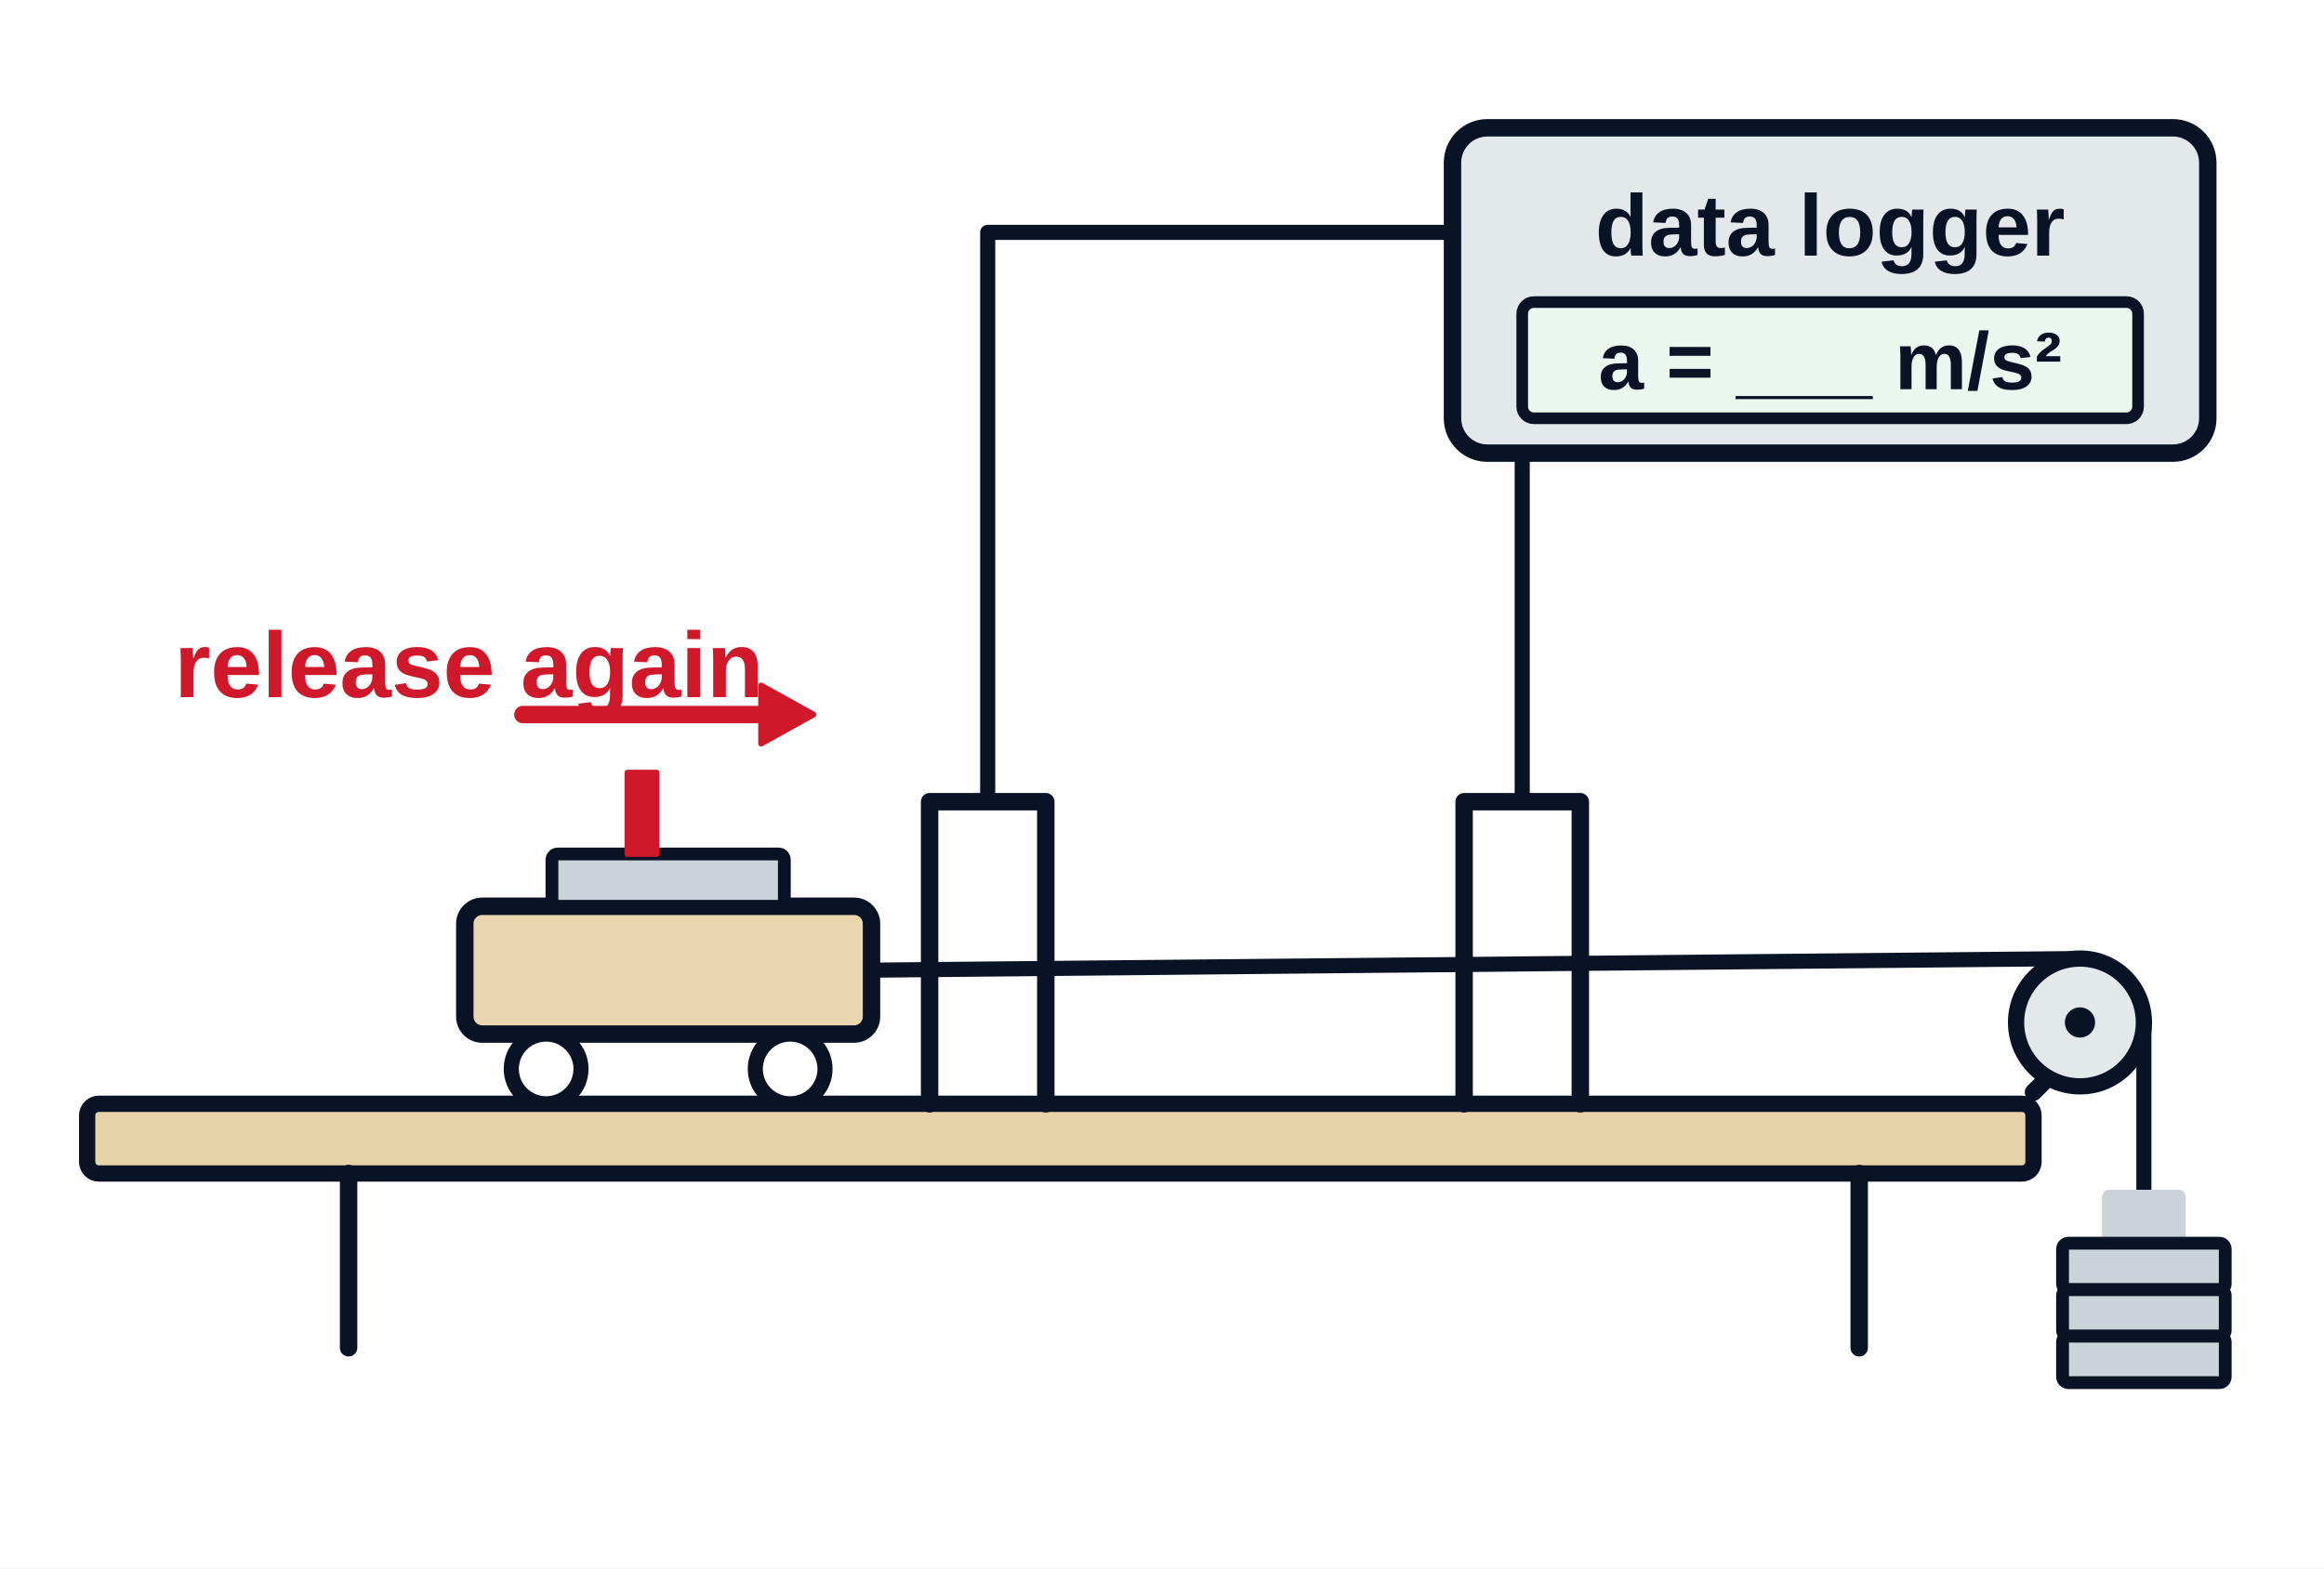
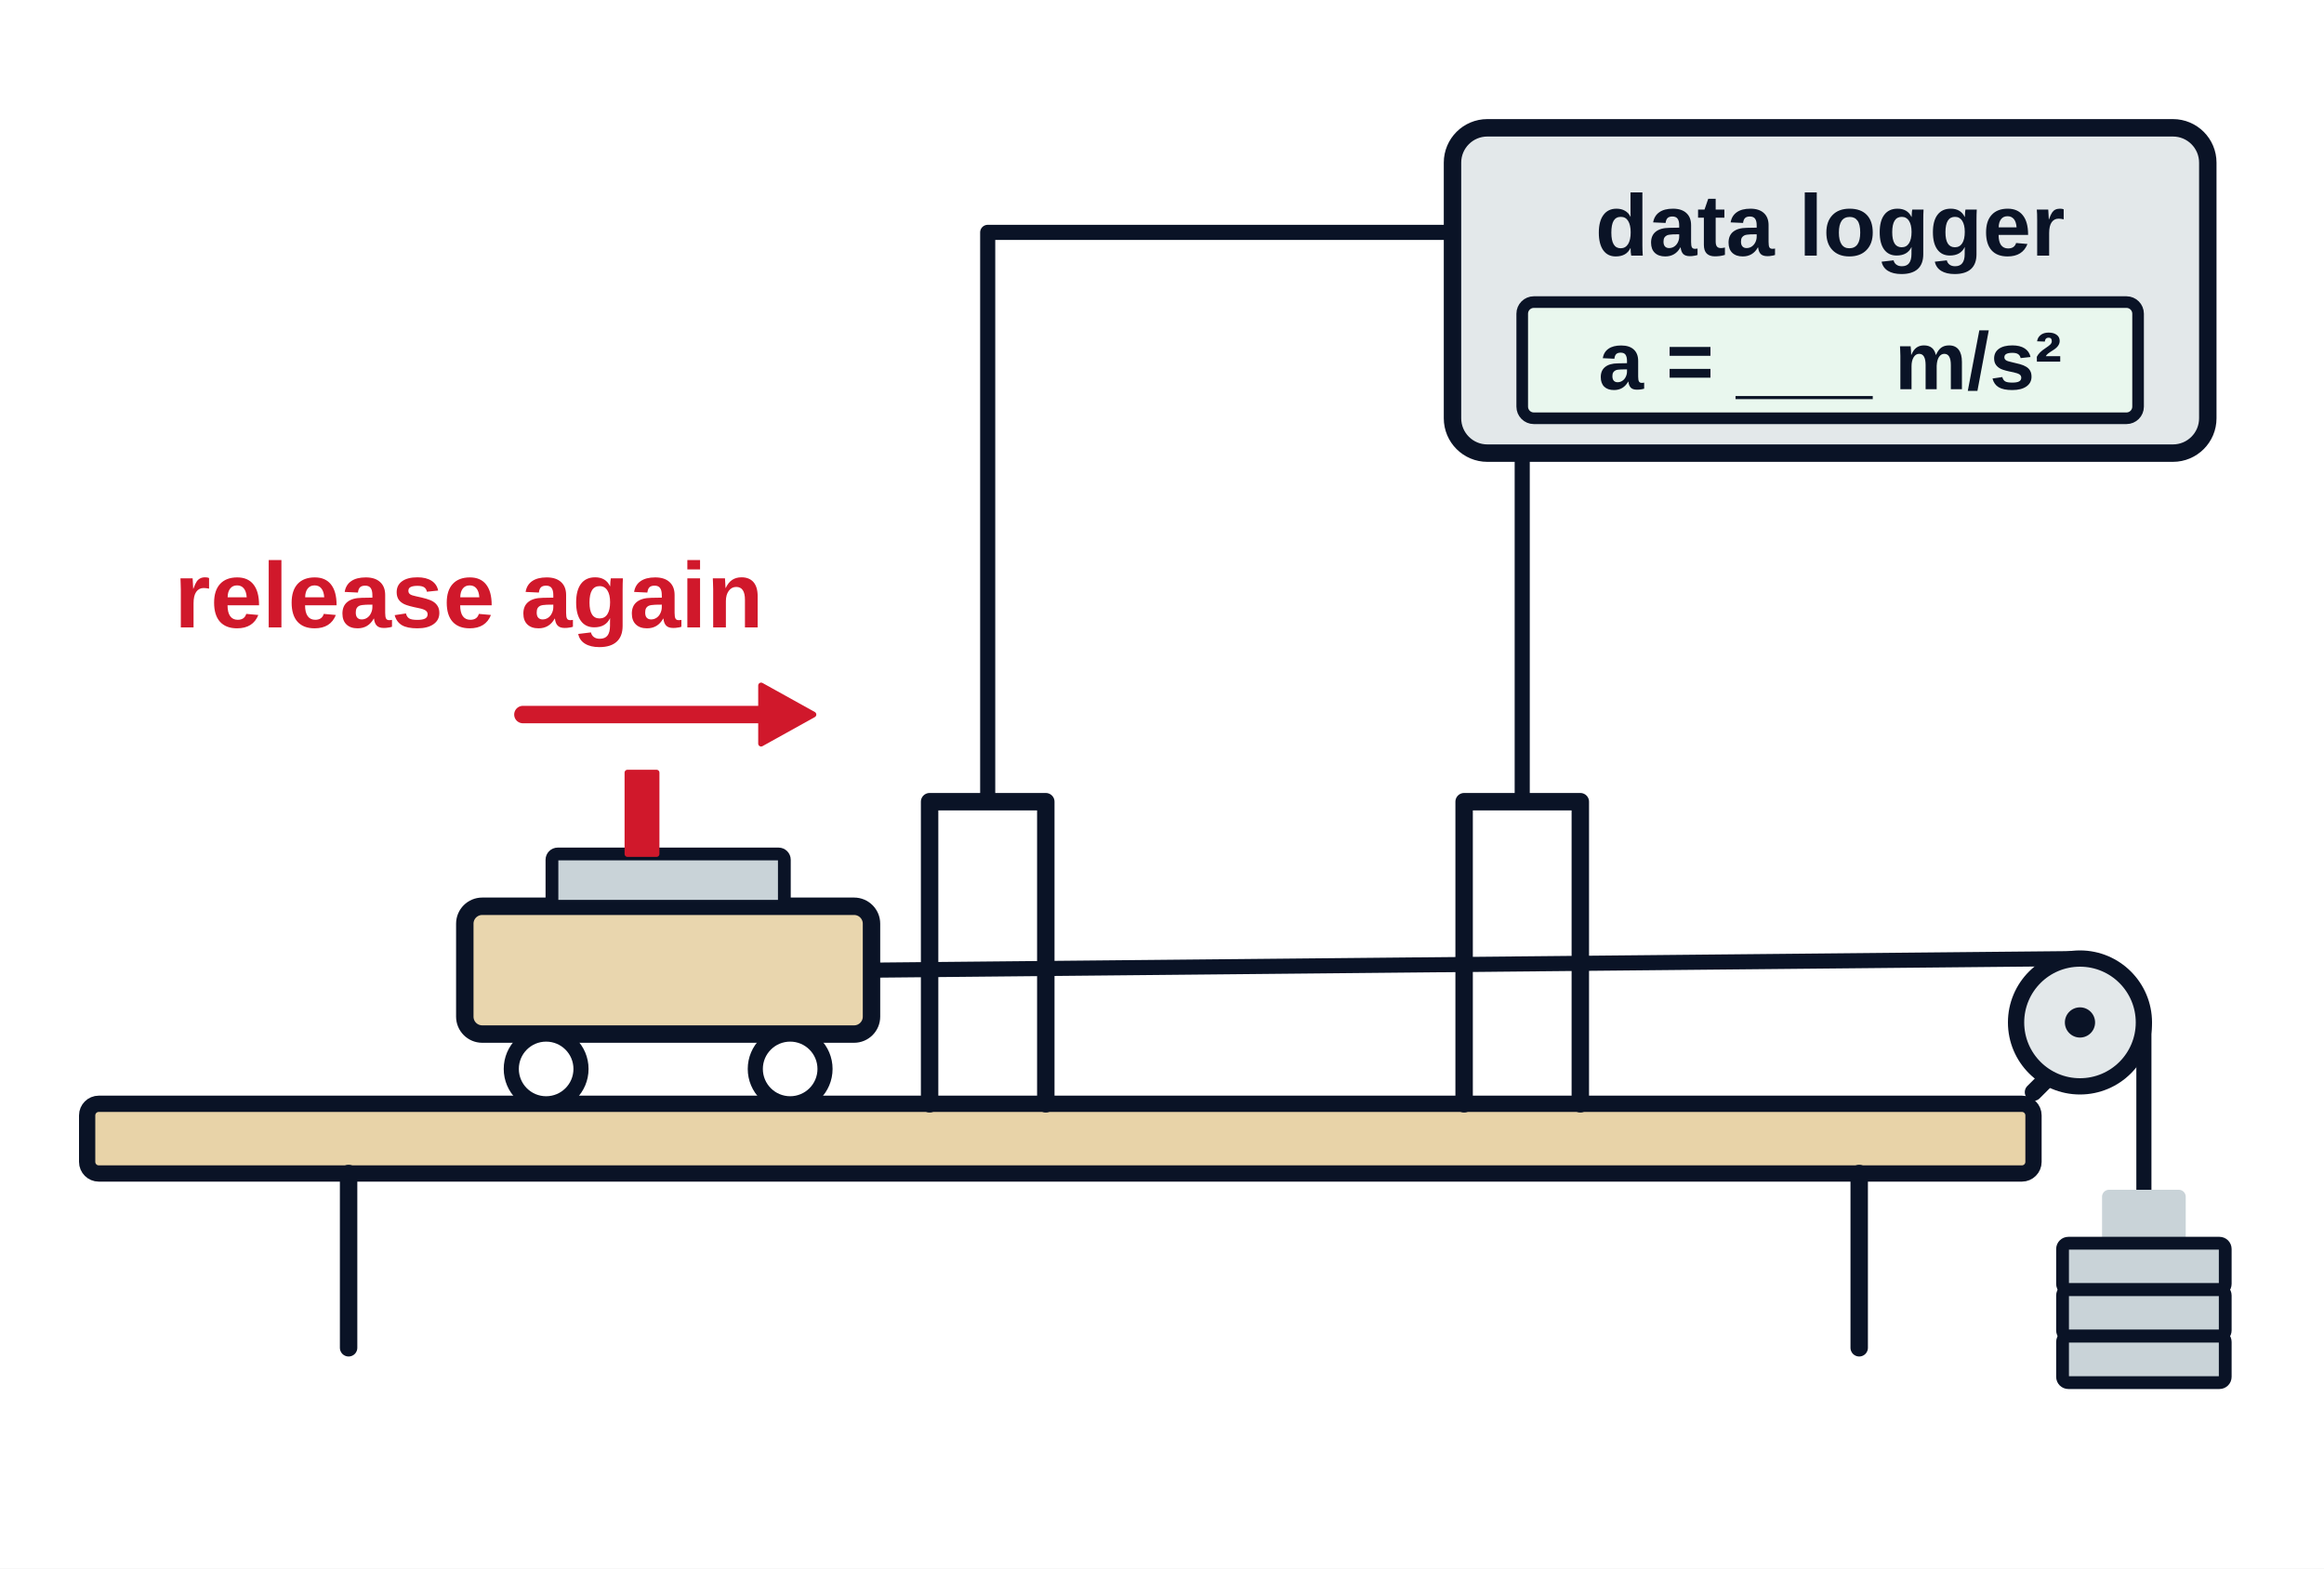
<svg xmlns="http://www.w3.org/2000/svg" viewBox="0 0 400 270" width="400" height="270" role="img" font-family="Arial, Helvetica, sans-serif" fill="none" stroke="#0a1326" stroke-width="3.2" stroke-linecap="round" stroke-linejoin="round">
  <rect width="400" height="270" fill="#ffffff" stroke="none" />
  <rect x="15" y="190" width="335" height="12" fill="#e8d3a8" stroke="#0a1326" stroke-width="2.8" rx="2" />
  <line x1="60" y1="202" x2="60" y2="232" stroke="#0a1326" stroke-width="3" />
  <line x1="320" y1="202" x2="320" y2="232" stroke="#0a1326" stroke-width="3" />
  <line x1="350" y1="188" x2="358" y2="180" stroke="#0a1326" stroke-width="3" />
  <circle cx="358" cy="176" r="11" fill="#e3e8ea" stroke="#0a1326" stroke-width="2.8" />
  <circle cx="358" cy="176" r="2.6" fill="#0a1326" stroke="none" />
  <rect x="80" y="156" width="70" height="22" fill="#e9d6ae" stroke="#0a1326" stroke-width="3" rx="3" />
  <circle cx="94" cy="184" r="6" fill="#ffffff" stroke="#0a1326" stroke-width="2.6" />
  <circle cx="136" cy="184" r="6" fill="#ffffff" stroke="#0a1326" stroke-width="2.6" />
  <rect x="95" y="147" width="40" height="9" fill="#c9d3d8" stroke="#0a1326" stroke-width="2.2" rx="1" />
  <line x1="150" y1="167" x2="358" y2="165" stroke="#0a1326" stroke-width="2.6" />
  <line x1="369" y1="176" x2="369" y2="206" stroke="#0a1326" stroke-width="2.6" />
  <path d="M363 206 h12 v8 h-12 Z" stroke="#c9d3d8" stroke-width="2.4" fill="#c9d3d8" />
  <rect x="355" y="214" width="28" height="8" fill="#c9d3d8" stroke="#0a1326" stroke-width="2.2" rx="1" />
  <rect x="355" y="222" width="28" height="8" fill="#c9d3d8" stroke="#0a1326" stroke-width="2.2" rx="1" />
  <rect x="355" y="230" width="28" height="8" fill="#c9d3d8" stroke="#0a1326" stroke-width="2.2" rx="1" />
  <path d="M160 190 V138 H180 V190" stroke="#0a1326" stroke-width="3" fill="none" />
  <path d="M252 190 V138 H272 V190" stroke="#0a1326" stroke-width="3" fill="none" />
  <rect x="108" y="133" width="5" height="14" fill="#d0182b" stroke="#d0182b" stroke-width="1" />
  <rect x="250" y="22" width="130" height="56" fill="#e3e8ea" stroke="#0a1326" stroke-width="3" rx="6" />
  <text x="315" y="44" text-anchor="middle" font-size="15" font-weight="700" fill="#0a1326" stroke="none">data logger</text>
  <rect x="262" y="52" width="106" height="20" fill="#e9f7ee" stroke="#0a1326" stroke-width="2" rx="2" />
  <text x="315" y="67" text-anchor="middle" font-size="14" font-weight="700" fill="#0a1326" stroke="none">a = ___ m/s²</text>
  <path d="M170 138 V40 H250" stroke="#0a1326" stroke-width="2.6" fill="none" />
  <path d="M262 138 V78" stroke="#0a1326" stroke-width="2.6" fill="none" />
  <line x1="90" y1="123" x2="131" y2="123" stroke="#d0182b" stroke-width="3" />
  <path d="M140 123 L131 118 L131 128 Z" fill="#d0182b" stroke="#d0182b" stroke-width="1" />
-   <text x="30" y="120" text-anchor="start" font-size="16" font-weight="700" fill="#d0182b" stroke="none">release again</text>
+   <text x="30" y="108" text-anchor="start" font-size="16" font-weight="700" fill="#d0182b" stroke="none">release again</text>
</svg>
